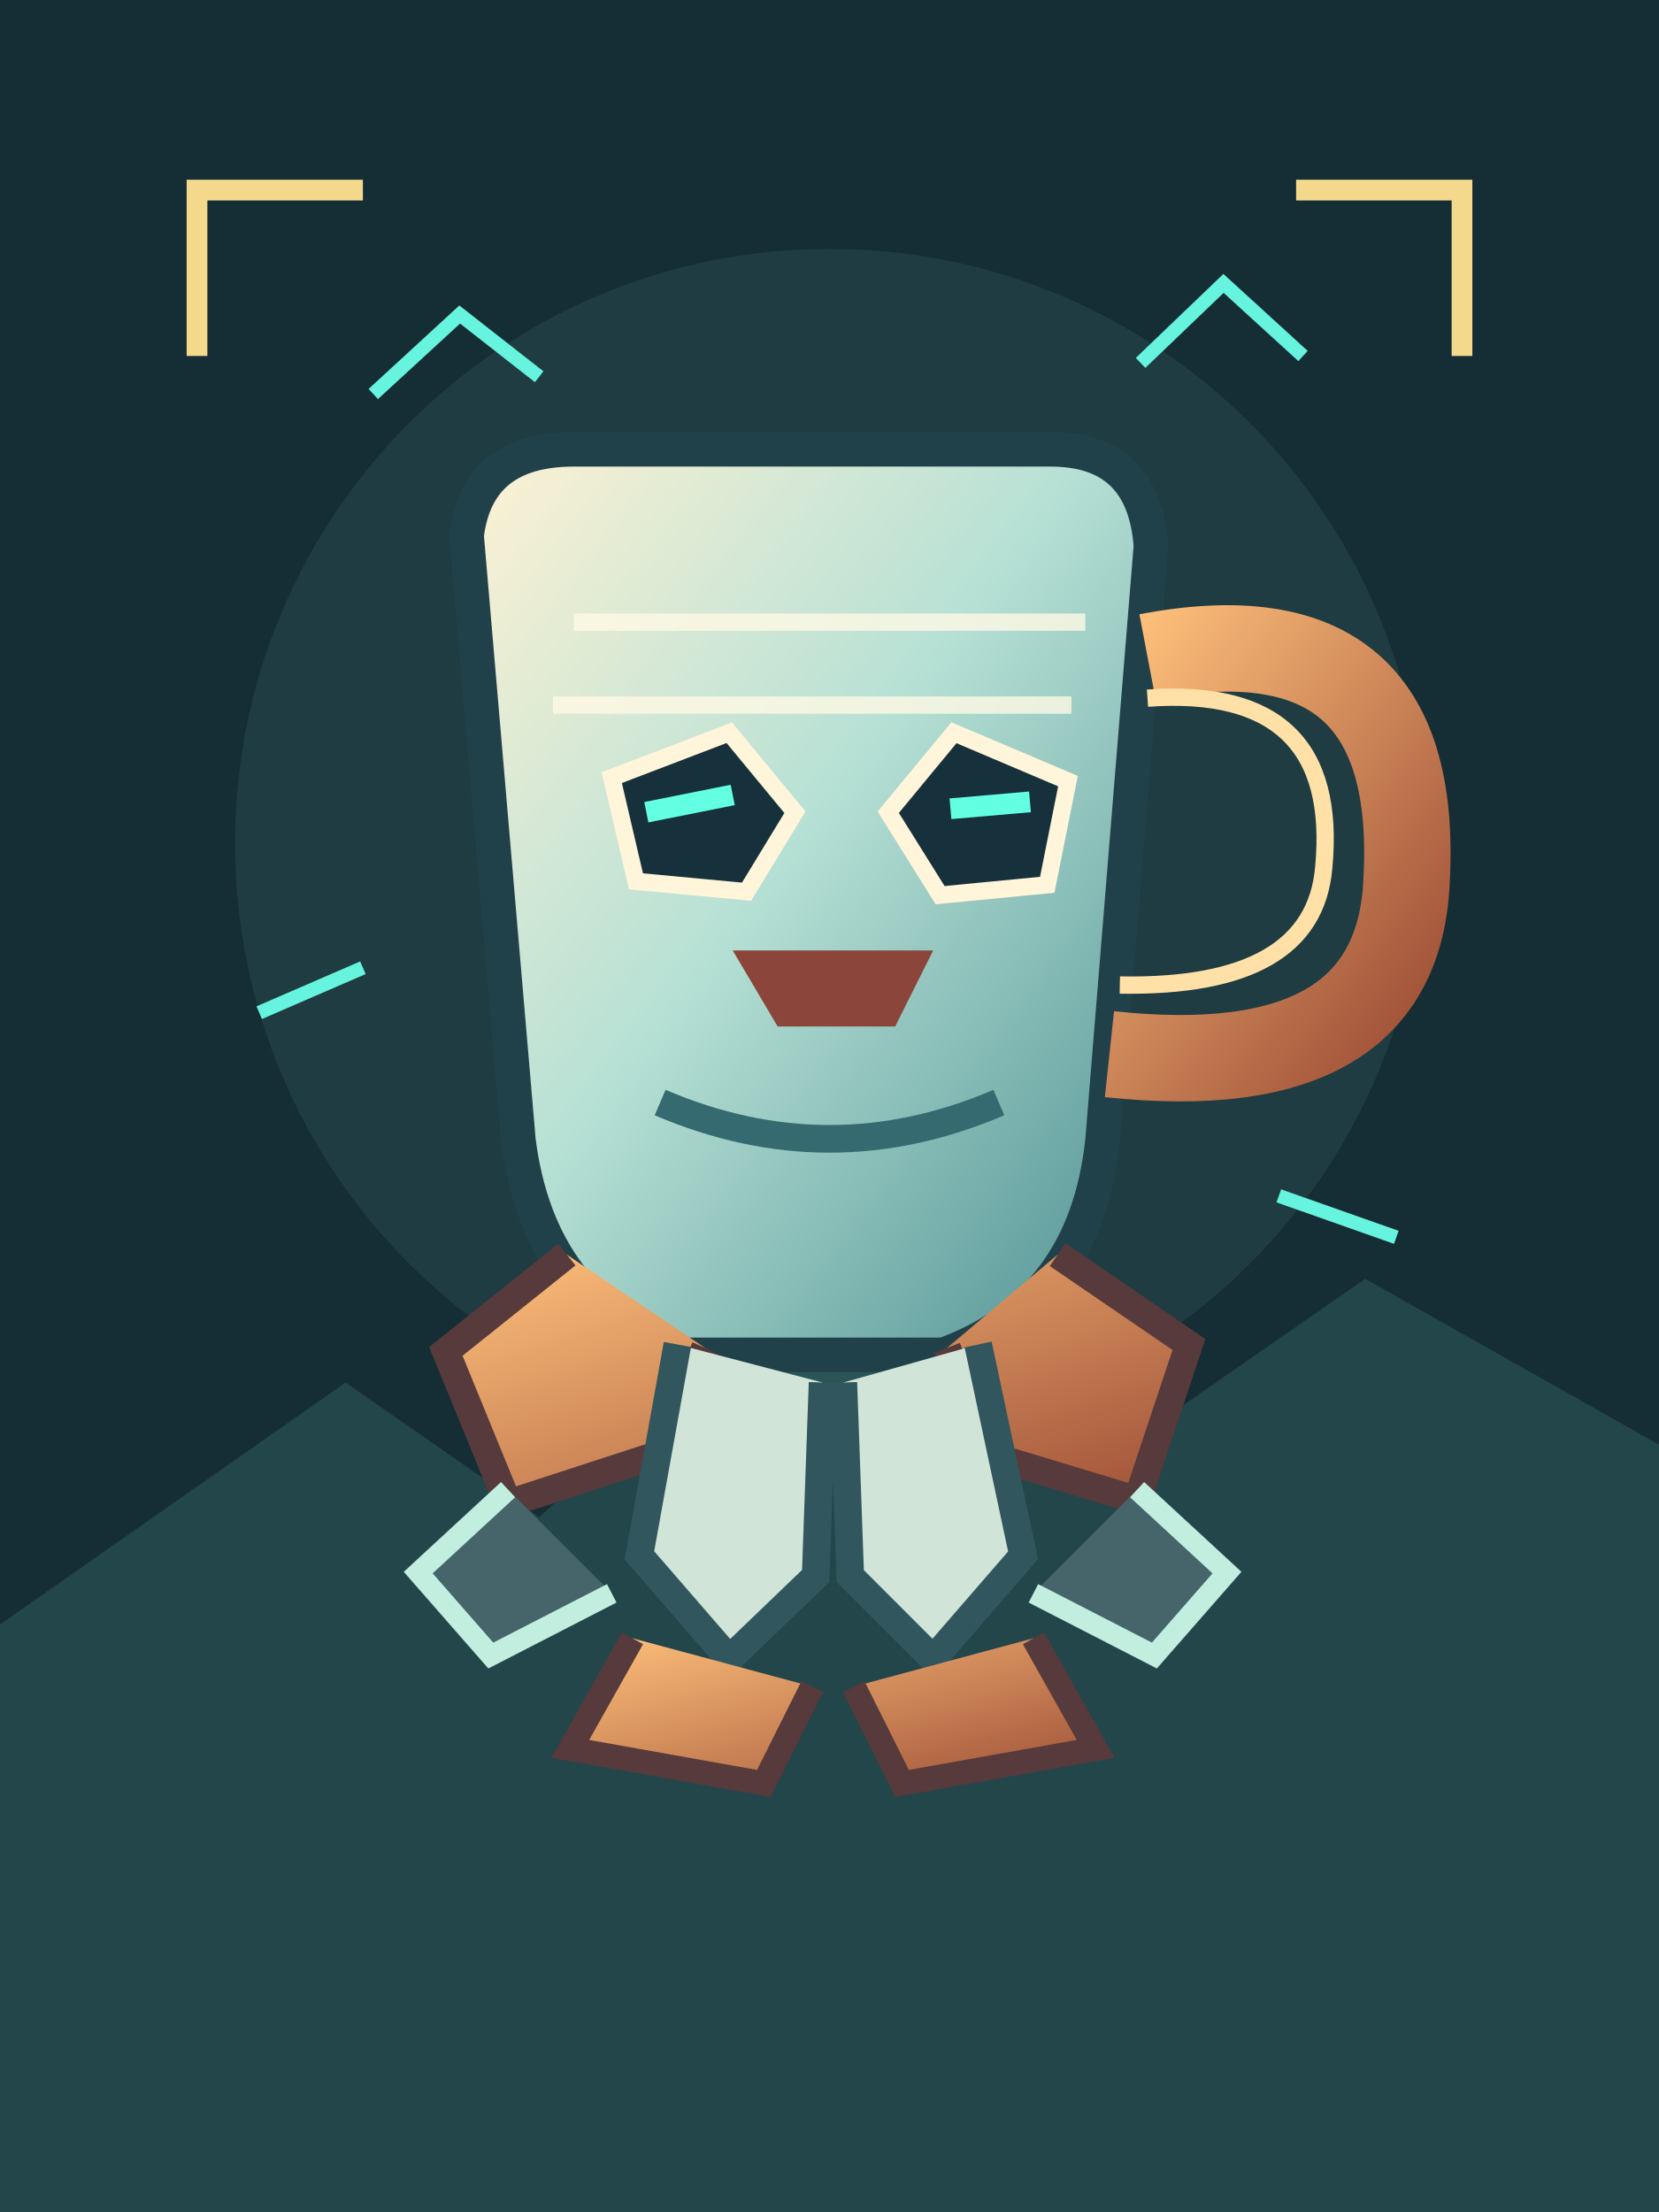
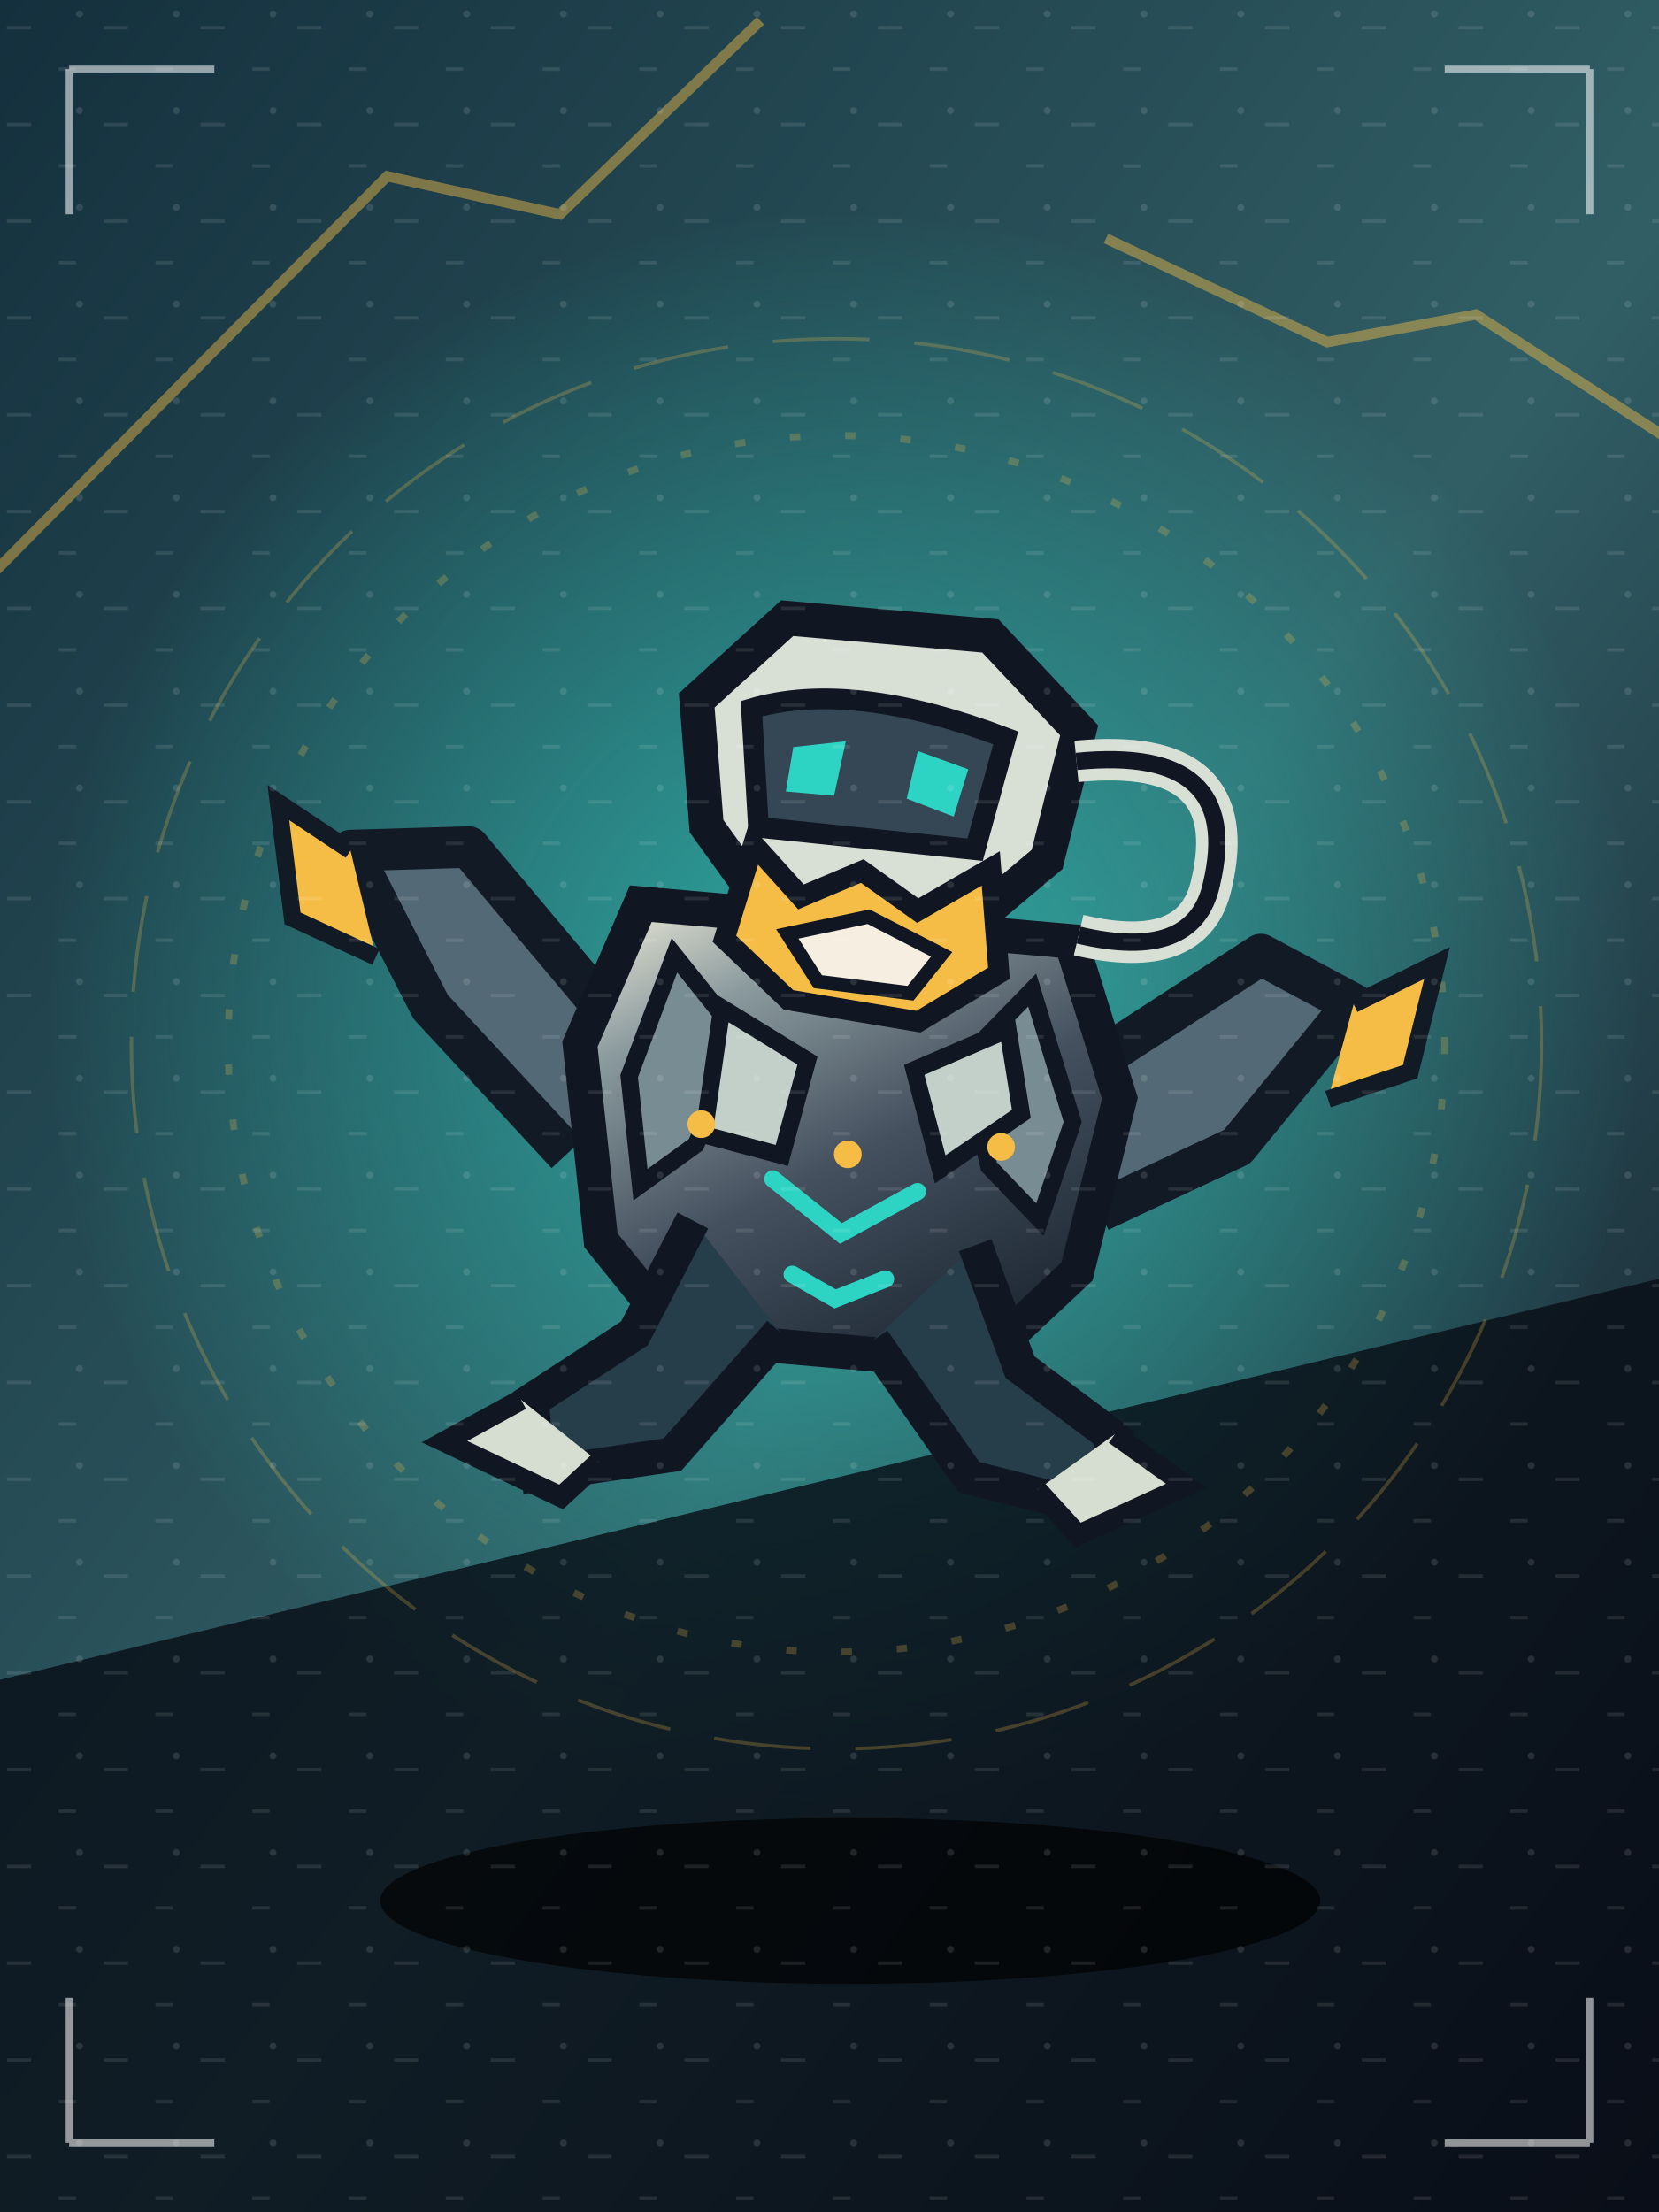
<svg xmlns="http://www.w3.org/2000/svg" width="480" height="640" viewBox="0 0 480 640">
  <defs>
-     <linearGradient id="cer" x2="1" y2="1">
-       <stop stop-color="#fff2d4" />
-       <stop offset=".45" stop-color="#b7e1d5" />
-       <stop offset="1" stop-color="#4d8f92" />
+     <linearGradient id="bg" x2="1" y2="1">
+       <stop stop-color="#142f3d" />
+       <stop offset=".55" stop-color="#315e65" />
+       <stop offset="1" stop-color="#101421" />
    </linearGradient>
-     <linearGradient id="copper" x2="1" y2="1">
-       <stop stop-color="#ffc17b" />
-       <stop offset="1" stop-color="#9e4f37" />
+     <linearGradient id="metal" x1="0" y1="0" x2=".8" y2="1">
+       <stop stop-color="#f3f0dc" />
+       <stop offset=".25" stop-color="#8b9a9e" />
+       <stop offset=".58" stop-color="#45515f" />
+       <stop offset="1" stop-color="#1a2430" />
    </linearGradient>
+     <linearGradient id="cloth" x2="1" y2="1">
+       <stop stop-color="#536574" />
+       <stop offset=".5" stop-color="#263444" />
+       <stop offset="1" stop-color="#111925" />
+     </linearGradient>
+     <linearGradient id="accent" x2=".8" y2="1">
+       <stop stop-color="#fff0a2" />
+       <stop offset=".3" stop-color="#f5bd45" />
+       <stop offset="1" stop-color="#2dd4c4" />
+     </linearGradient>
+     <radialGradient id="halo">
+       <stop stop-color="#2dd4c4" stop-opacity=".65" />
+       <stop offset="1" stop-color="#2dd4c4" stop-opacity="0" />
+     </radialGradient>
+     <pattern id="grain" width="28" height="28" patternUnits="userSpaceOnUse">
+       <path d="M2 8h7M17 20h5" stroke="#fff" stroke-opacity=".1" />
+       <circle cx="23" cy="4" r="1" fill="#fff" fill-opacity=".12" />
+     </pattern>
  </defs>
-   <rect width="480" height="640" fill="#152d34" />
-   <path d="M0 470L100 400 156 439 234 366 310 429 395 370 480 418V640H0Z" fill="#23464b" />
-   <circle cx="240" cy="244" r="172" fill="#8ef4d6" opacity=".08" />
-   <path d="M135 155Q138 130 166 130H304Q331 130 333 158L319 330Q314 377 273 392H197Q156 377 150 330Z" fill="url(#cer)" stroke="#21414a" stroke-width="10" />
-   <path d="M332 190Q411 175 407 254Q405 314 321 305" fill="none" stroke="url(#copper)" stroke-width="25" />
-   <path d="M332 202Q388 198 383 251Q380 286 324 285" fill="none" stroke="#ffe1a8" stroke-width="5" />
-   <path d="M166 180L314 180M160 204L310 204" stroke="#fff9e5" stroke-width="5" opacity=".8" />
-   <path d="M177 225L211 212 230 235 216 258 184 255ZM257 235L276 212 309 226 303 256 272 259Z" fill="#17313c" stroke="#fff5da" stroke-width="5" />
-   <path d="M187 235L212 230M275 234L298 232" stroke="#62ffe2" stroke-width="6" />
-   <path d="M212 275L270 275 259 297 225 297Z" fill="#8b453a" />
-   <path d="M191 319Q240 340 289 319" fill="none" stroke="#356a70" stroke-width="8" />
-   <path d="M164 363L129 391 147 435 190 421 204 390M306 363L344 389 329 434 286 421 274 390" fill="url(#copper)" stroke="#573a3b" stroke-width="8" />
-   <path d="M147 431L121 455 142 479 177 461M329 431L355 455 334 479 299 461" fill="#45656b" stroke="#c2eee0" stroke-width="6" />
-   <path d="M196 389L185 450 211 480 236 456 238 400M283 389L296 450 270 480 246 456 244 400" fill="#d0e5d7" stroke="#31565d" stroke-width="8" />
-   <path d="M183 474L165 506 221 516 235 488M299 474L317 506 261 516 247 488" fill="url(#copper)" stroke="#573a3b" stroke-width="7" />
-   <path d="M108 114L133 91 156 109M330 105L354 82 377 103M75 293L105 280M370 346L404 358" fill="none" stroke="#66f4df" stroke-width="4" />
-   <path d="M54 52H105V58H60V103H54ZM426 52H375V58H420V103H426Z" fill="#f4d88c" />
+   <rect width="480" height="640" fill="url(#bg)" />
+   <circle cx="244" cy="292" r="230" fill="url(#halo)" />
+   <path d="M-20 184L112 51l50 11 58-56M320 69l64 30 43-8 65 42" fill="none" stroke="#f5bd45" stroke-width="3" opacity=".45" />
+   <path d="M0 486L480 370V640H0Z" fill="#080d15" opacity=".8" />
+   <g fill="none" stroke="#f5bd45" opacity=".24">
+     <circle cx="242" cy="302" r="176" stroke-dasharray="3 13" stroke-width="2" />
+     <circle cx="242" cy="302" r="204" stroke-dasharray="28 13" />
+   </g>
+   <ellipse cx="246" cy="550" rx="136" ry="24" fill="#000" opacity=".65" />
+   <g transform="translate(246 326) rotate(5)">
+     <path d="M-69 -23L-117 -71L-151 -67L-124 -24L-81 15M64 -21L114 -60L142 -48L112 -4L74 18" fill="#536975" stroke="#111a25" stroke-width="12" stroke-linejoin="round" />
+     <path d="M-151 -67l-22 -12 7 33 25 9M142 -48l23 -14 -5 32 -23 10" fill="#f5bd45" stroke="#111a25" stroke-width="5" />
+     <path d="M-66 -59L-80 -17L-69 39L-44 65L43 65L69 36L77 -15L59 -59Z" fill="url(#metal)" stroke="#101722" stroke-width="10" />
+     <path d="M-55 -45L-34 -23L-44 9L-59 22L-65 -9ZM49 -44L31 -22L41 8L57 22L64 -7Z" fill="#788c93" stroke="#101722" stroke-width="5" />
+     <path d="M-49 -83L-55 -119L-31 -145L28 -145L56 -120L50 -82L29 -61L-30 -61Z" fill="#d8e0d6" stroke="#101722" stroke-width="10" />
+     <path d="M-39 -118Q-11 -129 35 -116L29 -83L-34 -84Z" fill="#354754" stroke="#101722" stroke-width="6" />
+     <path d="M-26 -108L-11 -111L-13 -95L-27 -95ZM10 -110L25 -106L22 -92L8 -96Z" fill="#2dd4c4" />
+     <path d="M-35 -79L-20 -65L-3 -74L14 -64L34 -78L39 -48L17 -32L-21 -35L-41 -51Z" fill="#f5bd45" stroke="#101722" stroke-width="6" />
+     <path d="M-23 -54L0 -61L22 -52L14 -40L-13 -41Z" fill="#f6eee0" stroke="#101722" stroke-width="4" />
+     <path d="M-40 -31L-14 -18L-19 10L-42 6ZM17 -18L43 -32L49 -8L27 10Z" fill="#c2d0c9" stroke="#101722" stroke-width="5" />
+     <path d="M-43 31L-57 65L-85 87L-81 108L-43 99L-15 61M39 31L55 65L84 83L80 104L43 98L12 61" fill="#263d4a" stroke="#101722" stroke-width="10" />
+     <path d="M-88 87L-109 101L-74 114L-64 103M84 82L106 95L76 112L63 100" fill="#d6ded1" stroke="#101722" stroke-width="6" />
+     <path d="M56 -111Q104 -120 98 -79Q95 -56 61 -61" fill="none" stroke="#d8e0d6" stroke-width="12" />
+     <path d="M56 -111Q104 -120 98 -79Q95 -56 61 -61" fill="none" stroke="#101722" stroke-width="5" />
+     <path d="M-21 17L0 31L21 17M-13 44L0 50L14 43" fill="none" stroke="#2dd4c4" stroke-width="5" stroke-linecap="round" />
+     <g fill="#f5bd45">
+       <circle cx="-43" cy="3" r="4" />
+       <circle cx="44" cy="2" r="4" />
+       <circle cx="0" cy="8" r="4" />
+     </g>
+   </g>
+   <rect width="480" height="640" fill="url(#grain)" />
+   <path d="M20 20h42M20 20v42M460 20h-42M460 20v42M20 620h42M20 620v-42M460 620h-42M460 620v-42" fill="none" stroke="#fff" stroke-opacity=".55" stroke-width="2" />
</svg>
